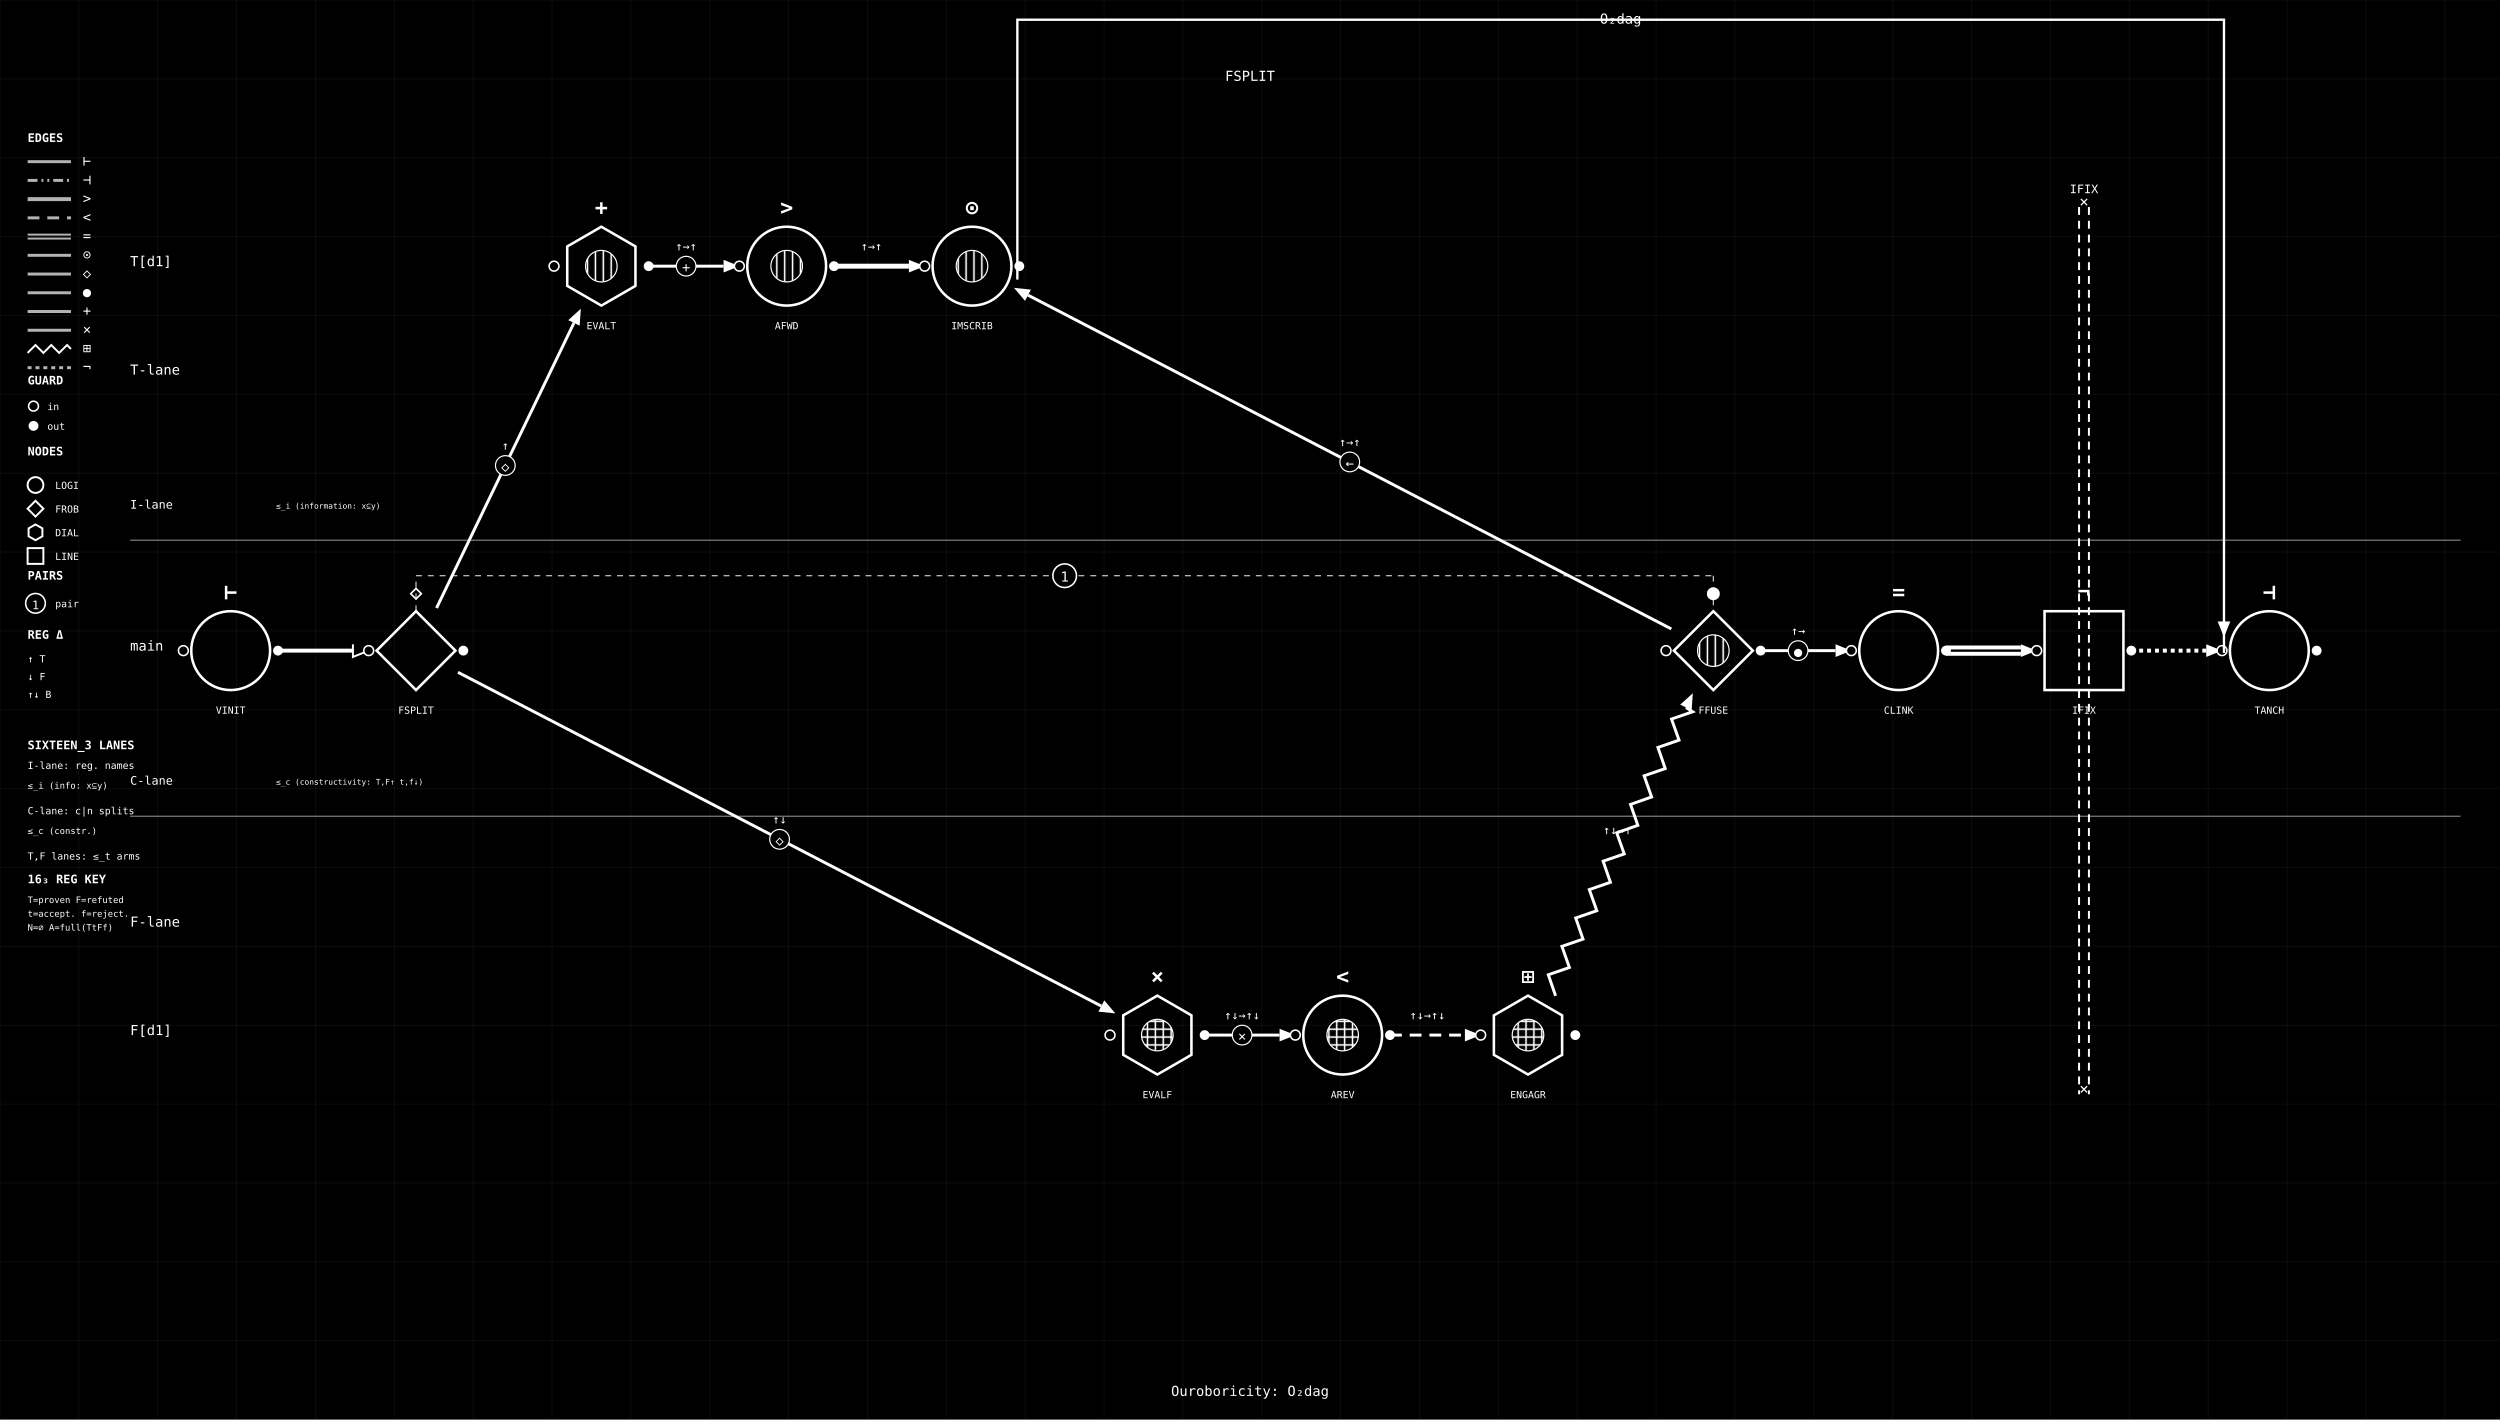
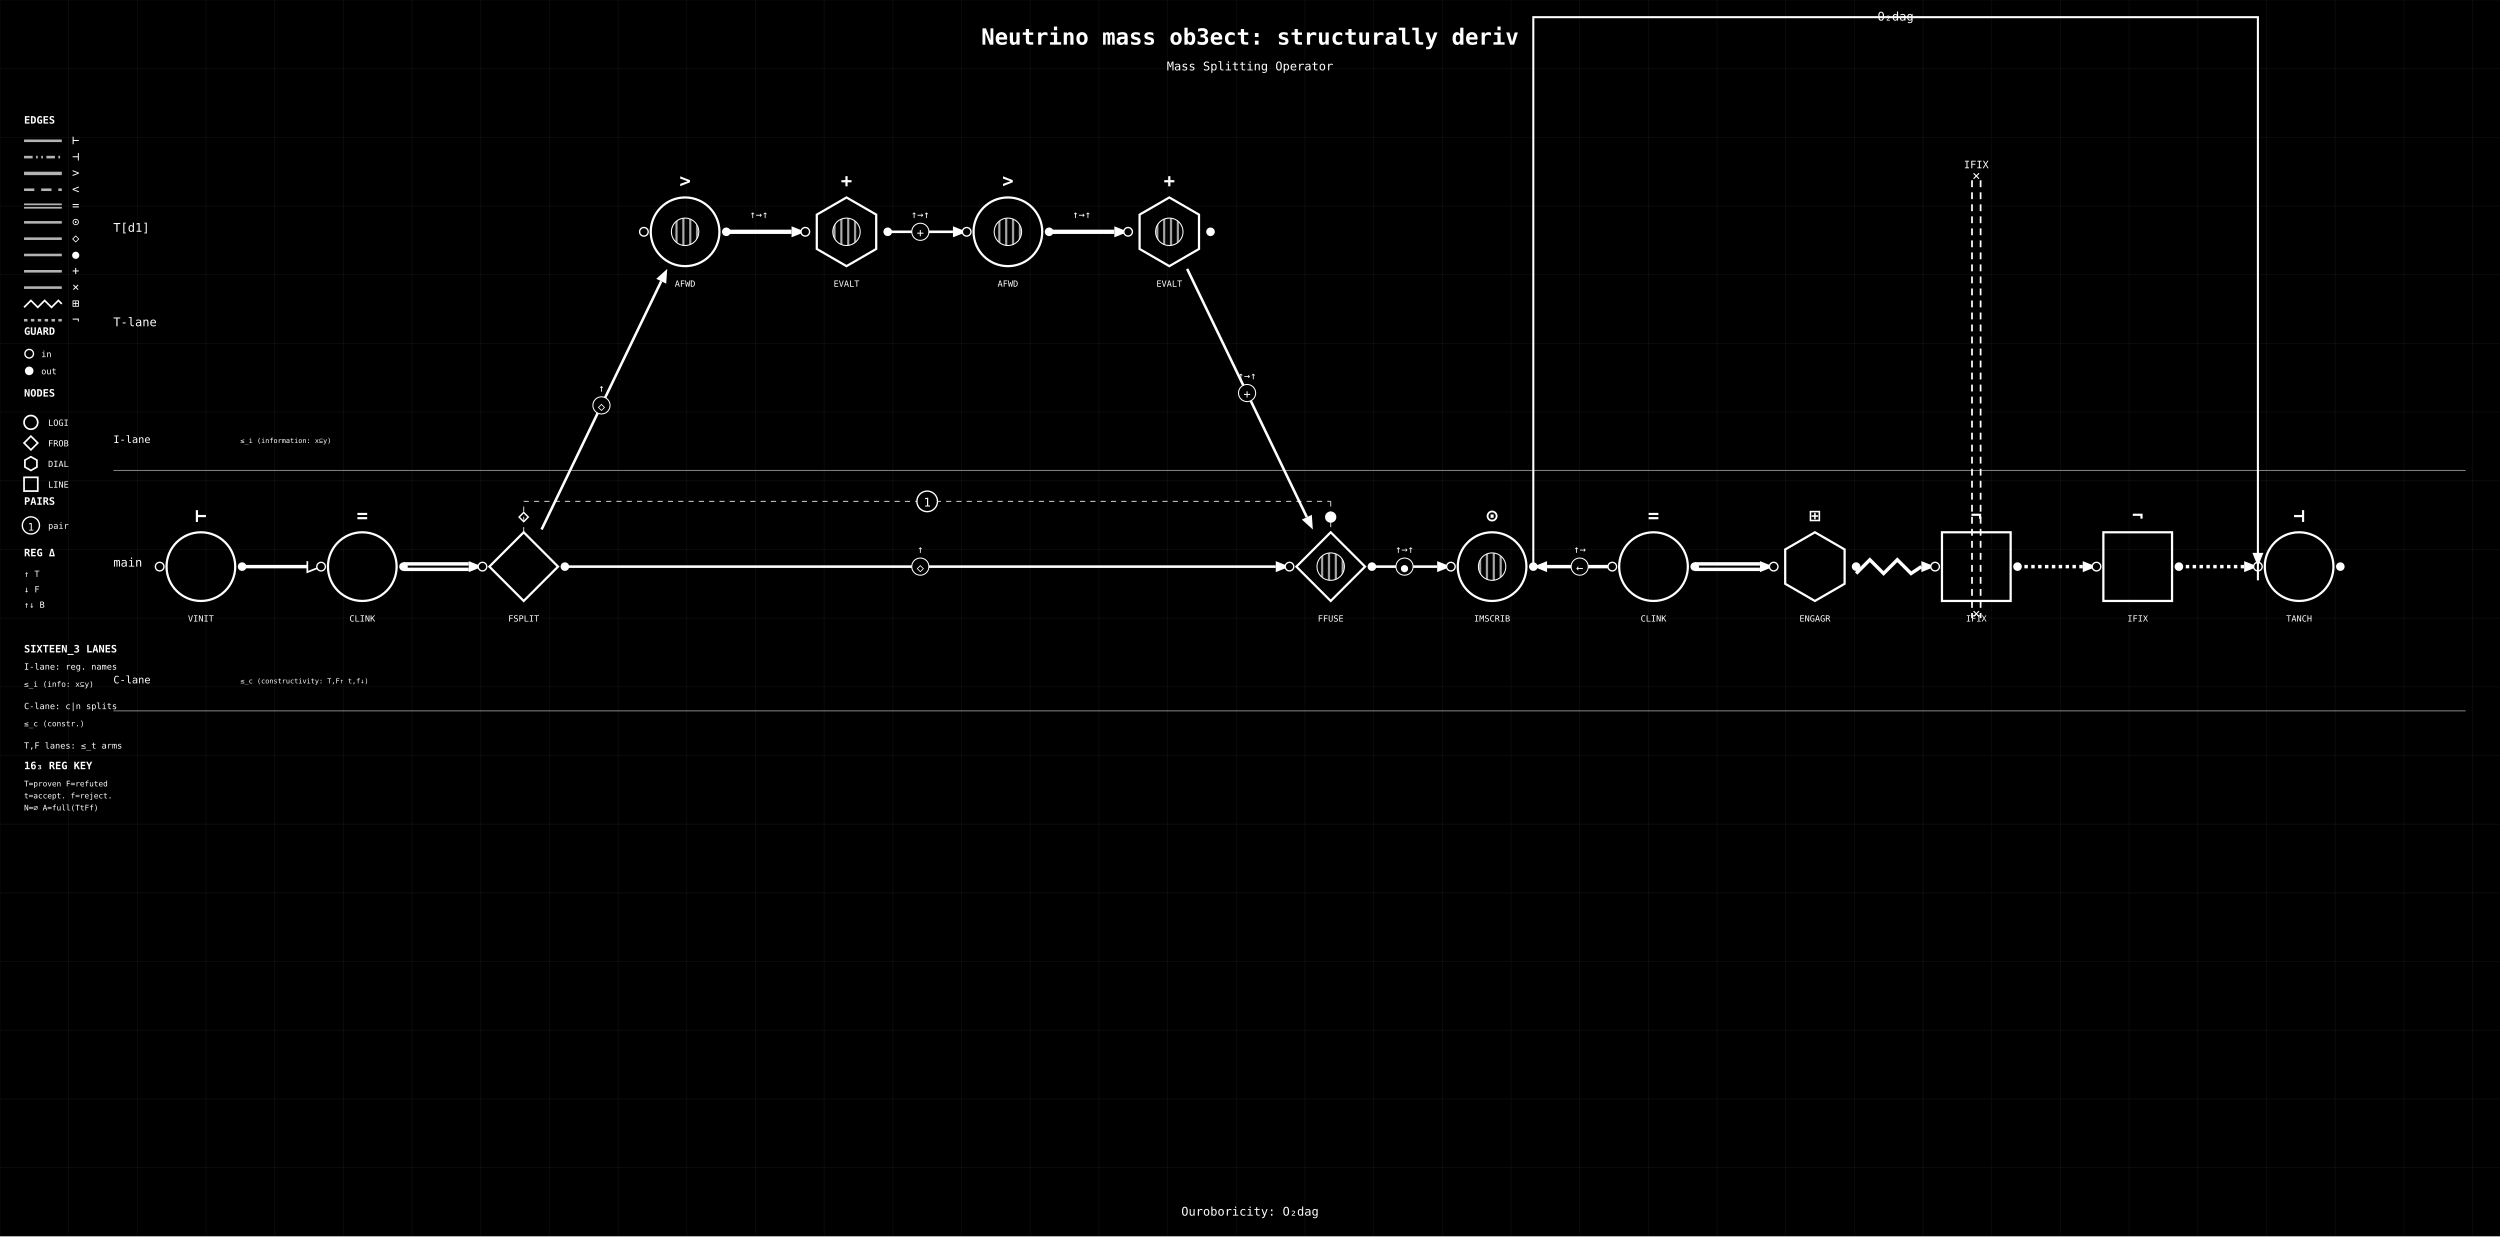
- <svg xmlns="http://www.w3.org/2000/svg" viewBox="0 0 1268 720">
-   <rect width="1268" height="720" fill="#000000" />
+ <svg xmlns="http://www.w3.org/2000/svg" viewBox="0 0 1456 720">
+   <rect width="1456" height="720" fill="#000000" />
  <defs>
    <pattern id="hatch-T" width="4" height="4" patternUnits="userSpaceOnUse">
      <path d="M2,0 L2,4" stroke="#ffffff" stroke-width="0.8" />
    </pattern>
    <pattern id="hatch-F" width="4" height="4" patternUnits="userSpaceOnUse">
      <path d="M0,2 L4,2" stroke="#ffffff" stroke-width="0.8" />
    </pattern>
    <pattern id="hatch-B" width="4" height="4" patternUnits="userSpaceOnUse">
      <path d="M2,0 L2,4 M0,2 L4,2" stroke="#ffffff" stroke-width="0.8" />
    </pattern>
  </defs>
  <line x1="0.0" y1="0.0" x2="0.0" y2="720.0" stroke="#333333" stroke-width="0.4" opacity="0.3" />
  <line x1="40.0" y1="0.0" x2="40.0" y2="720.0" stroke="#333333" stroke-width="0.4" opacity="0.3" />
  <line x1="80.0" y1="0.0" x2="80.0" y2="720.0" stroke="#333333" stroke-width="0.4" opacity="0.3" />
  <line x1="120.0" y1="0.0" x2="120.0" y2="720.0" stroke="#333333" stroke-width="0.4" opacity="0.3" />
  <line x1="160.0" y1="0.0" x2="160.0" y2="720.0" stroke="#333333" stroke-width="0.4" opacity="0.3" />
  <line x1="200.0" y1="0.0" x2="200.0" y2="720.0" stroke="#333333" stroke-width="0.4" opacity="0.3" />
  <line x1="240.0" y1="0.0" x2="240.0" y2="720.0" stroke="#333333" stroke-width="0.4" opacity="0.3" />
  <line x1="280.0" y1="0.0" x2="280.0" y2="720.0" stroke="#333333" stroke-width="0.4" opacity="0.3" />
  <line x1="320.0" y1="0.0" x2="320.0" y2="720.0" stroke="#333333" stroke-width="0.4" opacity="0.3" />
  <line x1="360.0" y1="0.0" x2="360.0" y2="720.0" stroke="#333333" stroke-width="0.4" opacity="0.3" />
  <line x1="400.0" y1="0.0" x2="400.0" y2="720.0" stroke="#333333" stroke-width="0.4" opacity="0.3" />
  <line x1="440.0" y1="0.0" x2="440.0" y2="720.0" stroke="#333333" stroke-width="0.4" opacity="0.3" />
  <line x1="480.0" y1="0.0" x2="480.0" y2="720.0" stroke="#333333" stroke-width="0.4" opacity="0.3" />
  <line x1="520.0" y1="0.0" x2="520.0" y2="720.0" stroke="#333333" stroke-width="0.4" opacity="0.3" />
  <line x1="560.0" y1="0.0" x2="560.0" y2="720.0" stroke="#333333" stroke-width="0.4" opacity="0.3" />
  <line x1="600.0" y1="0.0" x2="600.0" y2="720.0" stroke="#333333" stroke-width="0.4" opacity="0.3" />
  <line x1="640.0" y1="0.0" x2="640.0" y2="720.0" stroke="#333333" stroke-width="0.4" opacity="0.3" />
  <line x1="680.0" y1="0.0" x2="680.0" y2="720.0" stroke="#333333" stroke-width="0.4" opacity="0.3" />
  <line x1="720.0" y1="0.0" x2="720.0" y2="720.0" stroke="#333333" stroke-width="0.4" opacity="0.3" />
  <line x1="760.0" y1="0.0" x2="760.0" y2="720.0" stroke="#333333" stroke-width="0.4" opacity="0.3" />
  <line x1="800.0" y1="0.0" x2="800.0" y2="720.0" stroke="#333333" stroke-width="0.4" opacity="0.3" />
  <line x1="840.0" y1="0.0" x2="840.0" y2="720.0" stroke="#333333" stroke-width="0.4" opacity="0.3" />
  <line x1="880.0" y1="0.0" x2="880.0" y2="720.0" stroke="#333333" stroke-width="0.4" opacity="0.3" />
  <line x1="920.0" y1="0.0" x2="920.0" y2="720.0" stroke="#333333" stroke-width="0.4" opacity="0.3" />
  <line x1="960.0" y1="0.0" x2="960.0" y2="720.0" stroke="#333333" stroke-width="0.4" opacity="0.3" />
  <line x1="1000.0" y1="0.0" x2="1000.0" y2="720.0" stroke="#333333" stroke-width="0.4" opacity="0.3" />
  <line x1="1040.0" y1="0.0" x2="1040.0" y2="720.0" stroke="#333333" stroke-width="0.4" opacity="0.3" />
  <line x1="1080.0" y1="0.0" x2="1080.0" y2="720.0" stroke="#333333" stroke-width="0.4" opacity="0.3" />
  <line x1="1120.0" y1="0.0" x2="1120.0" y2="720.0" stroke="#333333" stroke-width="0.4" opacity="0.3" />
  <line x1="1160.0" y1="0.0" x2="1160.0" y2="720.0" stroke="#333333" stroke-width="0.4" opacity="0.3" />
  <line x1="1200.0" y1="0.0" x2="1200.0" y2="720.0" stroke="#333333" stroke-width="0.4" opacity="0.3" />
  <line x1="1240.0" y1="0.0" x2="1240.0" y2="720.0" stroke="#333333" stroke-width="0.4" opacity="0.3" />
-   <line x1="0.0" y1="0.0" x2="1268.0" y2="0.0" stroke="#333333" stroke-width="0.4" opacity="0.3" />
-   <line x1="0.0" y1="40.0" x2="1268.0" y2="40.0" stroke="#333333" stroke-width="0.4" opacity="0.3" />
-   <line x1="0.0" y1="80.0" x2="1268.0" y2="80.0" stroke="#333333" stroke-width="0.4" opacity="0.3" />
-   <line x1="0.0" y1="120.0" x2="1268.0" y2="120.0" stroke="#333333" stroke-width="0.4" opacity="0.3" />
-   <line x1="0.0" y1="160.0" x2="1268.0" y2="160.0" stroke="#333333" stroke-width="0.4" opacity="0.3" />
-   <line x1="0.0" y1="200.0" x2="1268.0" y2="200.0" stroke="#333333" stroke-width="0.4" opacity="0.3" />
-   <line x1="0.0" y1="240.0" x2="1268.0" y2="240.0" stroke="#333333" stroke-width="0.4" opacity="0.3" />
-   <line x1="0.0" y1="280.0" x2="1268.0" y2="280.0" stroke="#333333" stroke-width="0.4" opacity="0.3" />
-   <line x1="0.0" y1="320.0" x2="1268.0" y2="320.0" stroke="#333333" stroke-width="0.4" opacity="0.3" />
-   <line x1="0.0" y1="360.0" x2="1268.0" y2="360.0" stroke="#333333" stroke-width="0.4" opacity="0.3" />
-   <line x1="0.0" y1="400.0" x2="1268.0" y2="400.0" stroke="#333333" stroke-width="0.4" opacity="0.3" />
-   <line x1="0.0" y1="440.0" x2="1268.0" y2="440.0" stroke="#333333" stroke-width="0.4" opacity="0.3" />
-   <line x1="0.0" y1="480.0" x2="1268.0" y2="480.0" stroke="#333333" stroke-width="0.4" opacity="0.3" />
-   <line x1="0.0" y1="520.0" x2="1268.0" y2="520.0" stroke="#333333" stroke-width="0.4" opacity="0.3" />
-   <line x1="0.0" y1="560.0" x2="1268.0" y2="560.0" stroke="#333333" stroke-width="0.4" opacity="0.3" />
-   <line x1="0.0" y1="600.0" x2="1268.0" y2="600.0" stroke="#333333" stroke-width="0.4" opacity="0.3" />
-   <line x1="0.0" y1="640.0" x2="1268.0" y2="640.0" stroke="#333333" stroke-width="0.4" opacity="0.3" />
-   <line x1="0.0" y1="680.0" x2="1268.0" y2="680.0" stroke="#333333" stroke-width="0.4" opacity="0.3" />
-   <text x="634.0" y="26.0" fill="#ffffff" font-size="13" text-anchor="middle" font-family="monospace" font-weight="bold" />
-   <text x="634.0" y="41.0" fill="#ffffff" font-size="7" text-anchor="middle" font-family="monospace">FSPLIT</text>
+   <line x1="1280.0" y1="0.0" x2="1280.0" y2="720.0" stroke="#333333" stroke-width="0.4" opacity="0.3" />
+   <line x1="1320.0" y1="0.0" x2="1320.0" y2="720.0" stroke="#333333" stroke-width="0.4" opacity="0.3" />
+   <line x1="1360.0" y1="0.0" x2="1360.0" y2="720.0" stroke="#333333" stroke-width="0.4" opacity="0.3" />
+   <line x1="1400.0" y1="0.0" x2="1400.0" y2="720.0" stroke="#333333" stroke-width="0.4" opacity="0.3" />
+   <line x1="1440.0" y1="0.0" x2="1440.0" y2="720.0" stroke="#333333" stroke-width="0.4" opacity="0.3" />
+   <line x1="0.0" y1="0.0" x2="1456.0" y2="0.0" stroke="#333333" stroke-width="0.4" opacity="0.3" />
+   <line x1="0.0" y1="40.0" x2="1456.0" y2="40.0" stroke="#333333" stroke-width="0.4" opacity="0.3" />
+   <line x1="0.0" y1="80.0" x2="1456.0" y2="80.0" stroke="#333333" stroke-width="0.4" opacity="0.3" />
+   <line x1="0.0" y1="120.0" x2="1456.0" y2="120.0" stroke="#333333" stroke-width="0.4" opacity="0.3" />
+   <line x1="0.0" y1="160.0" x2="1456.0" y2="160.0" stroke="#333333" stroke-width="0.4" opacity="0.3" />
+   <line x1="0.0" y1="200.0" x2="1456.0" y2="200.0" stroke="#333333" stroke-width="0.4" opacity="0.3" />
+   <line x1="0.0" y1="240.0" x2="1456.0" y2="240.0" stroke="#333333" stroke-width="0.4" opacity="0.3" />
+   <line x1="0.0" y1="280.0" x2="1456.0" y2="280.0" stroke="#333333" stroke-width="0.4" opacity="0.3" />
+   <line x1="0.0" y1="320.0" x2="1456.0" y2="320.0" stroke="#333333" stroke-width="0.4" opacity="0.3" />
+   <line x1="0.0" y1="360.0" x2="1456.0" y2="360.0" stroke="#333333" stroke-width="0.4" opacity="0.3" />
+   <line x1="0.0" y1="400.0" x2="1456.0" y2="400.0" stroke="#333333" stroke-width="0.4" opacity="0.3" />
+   <line x1="0.0" y1="440.0" x2="1456.0" y2="440.0" stroke="#333333" stroke-width="0.4" opacity="0.3" />
+   <line x1="0.0" y1="480.0" x2="1456.0" y2="480.0" stroke="#333333" stroke-width="0.4" opacity="0.3" />
+   <line x1="0.0" y1="520.0" x2="1456.0" y2="520.0" stroke="#333333" stroke-width="0.4" opacity="0.3" />
+   <line x1="0.0" y1="560.0" x2="1456.0" y2="560.0" stroke="#333333" stroke-width="0.4" opacity="0.3" />
+   <line x1="0.0" y1="600.0" x2="1456.0" y2="600.0" stroke="#333333" stroke-width="0.4" opacity="0.3" />
+   <line x1="0.0" y1="640.0" x2="1456.0" y2="640.0" stroke="#333333" stroke-width="0.4" opacity="0.3" />
+   <line x1="0.0" y1="680.0" x2="1456.0" y2="680.0" stroke="#333333" stroke-width="0.4" opacity="0.3" />
+   <text x="728.0" y="26.0" fill="#ffffff" font-size="13" text-anchor="middle" font-family="monospace" font-weight="bold">Neutrino mass ob3ect: structurally deriv</text>
+   <text x="728.0" y="41.0" fill="#ffffff" font-size="7" text-anchor="middle" font-family="monospace">Mass Splitting Operator</text>
  <text x="66.0" y="190.0" fill="#ffffff" font-size="7" text-anchor="start" font-family="monospace">T-lane</text>
  <text x="66.0" y="135.0" fill="#ffffff" font-size="7" text-anchor="start" font-family="monospace">T[d1]</text>
-   <text x="66.0" y="470.0" fill="#ffffff" font-size="7" text-anchor="start" font-family="monospace">F-lane</text>
-   <text x="66.0" y="525.0" fill="#ffffff" font-size="7" text-anchor="start" font-family="monospace">F[d1]</text>
  <text x="66.0" y="330.0" fill="#ffffff" font-size="7" text-anchor="start" font-family="monospace">main</text>
  <text x="66.0" y="258.0" fill="#ffffff" font-size="6" text-anchor="start" font-family="monospace">I-lane</text>
  <text x="140.0" y="258.0" fill="#ffffff" font-size="4" text-anchor="start" font-family="monospace">≤_i (information: x⊆y)</text>
-   <line x1="66.0" y1="274.0" x2="1248.0" y2="274.0" stroke="#ffffff" stroke-width="0.6" opacity="0.5" />
+   <line x1="66.0" y1="274.0" x2="1436.0" y2="274.0" stroke="#ffffff" stroke-width="0.6" opacity="0.5" />
  <text x="66.0" y="398.0" fill="#ffffff" font-size="6" text-anchor="start" font-family="monospace">C-lane</text>
  <text x="140.0" y="398.0" fill="#ffffff" font-size="4" text-anchor="start" font-family="monospace">≤_c (constructivity: T,F↑ t,f↓)</text>
-   <line x1="66.0" y1="414.0" x2="1248.0" y2="414.0" stroke="#ffffff" stroke-width="0.6" opacity="0.5" />
-   <line x1="1054.5" y1="105.0" x2="1054.5" y2="555.0" stroke="#ffffff" stroke-width="1.0" opacity="1.0" stroke-dasharray="4,3" />
-   <line x1="1059.5" y1="105.0" x2="1059.5" y2="555.0" stroke="#ffffff" stroke-width="1.0" opacity="1.0" stroke-dasharray="4,3" />
-   <text x="1057.0" y="105.0" fill="#ffffff" font-size="8" text-anchor="middle" font-family="monospace">×</text>
-   <text x="1057.0" y="555.0" fill="#ffffff" font-size="8" text-anchor="middle" font-family="monospace">×</text>
-   <text x="1057.0" y="98.0" fill="#ffffff" font-size="6" text-anchor="middle" font-family="monospace">IFIX</text>
-   <line x1="211.0" y1="310.0" x2="211.0" y2="292.0" stroke="#ffffff" stroke-width="0.6" opacity="0.8" stroke-dasharray="3,3" />
-   <line x1="211.0" y1="292.0" x2="869.0" y2="292.0" stroke="#ffffff" stroke-width="0.6" opacity="0.8" stroke-dasharray="3,3" />
-   <line x1="869.0" y1="292.0" x2="869.0" y2="310.0" stroke="#ffffff" stroke-width="0.6" opacity="0.8" stroke-dasharray="3,3" />
+   <line x1="66.0" y1="414.0" x2="1436.0" y2="414.0" stroke="#ffffff" stroke-width="0.6" opacity="0.5" />
+   <line x1="1148.5" y1="105.0" x2="1148.5" y2="360.0" stroke="#ffffff" stroke-width="1.0" opacity="1.0" stroke-dasharray="4,3" />
+   <line x1="1153.5" y1="105.0" x2="1153.5" y2="360.0" stroke="#ffffff" stroke-width="1.0" opacity="1.0" stroke-dasharray="4,3" />
+   <text x="1151.0" y="105.0" fill="#ffffff" font-size="8" text-anchor="middle" font-family="monospace">×</text>
+   <text x="1151.0" y="360.0" fill="#ffffff" font-size="8" text-anchor="middle" font-family="monospace">×</text>
+   <text x="1151.0" y="98.0" fill="#ffffff" font-size="6" text-anchor="middle" font-family="monospace">IFIX</text>
+   <line x1="305.0" y1="310.0" x2="305.0" y2="292.0" stroke="#ffffff" stroke-width="0.6" opacity="0.8" stroke-dasharray="3,3" />
+   <line x1="305.0" y1="292.0" x2="775.0" y2="292.0" stroke="#ffffff" stroke-width="0.6" opacity="0.8" stroke-dasharray="3,3" />
+   <line x1="775.0" y1="292.0" x2="775.0" y2="310.0" stroke="#ffffff" stroke-width="0.6" opacity="0.8" stroke-dasharray="3,3" />
  <circle cx="540.0" cy="292.0" r="6" fill="#000000" stroke="#ffffff" stroke-width="0.8" />
  <text x="540.0" y="295.0" fill="#ffffff" font-size="7" text-anchor="middle" font-family="monospace">1</text>
-   <line x1="221.4" y1="308.4" x2="291.1" y2="163.8" stroke="#ffffff" stroke-width="1.5" opacity="1.0" />
-   <polygon points="294.6,156.6 294.0,165.2 288.2,162.4" fill="#ffffff" />
-   <circle cx="256.3" cy="236.1" r="5" fill="#000000" stroke="#ffffff" stroke-width="0.6" />
-   <text x="256.3" y="239.1" fill="#ffffff" font-size="7" text-anchor="middle" font-family="monospace">◇</text>
-   <text x="256.3" y="228.1" fill="#ffffff" font-size="6" text-anchor="middle" font-family="monospace">↑</text>
-   <line x1="329.0" y1="135.0" x2="367.0" y2="135.0" stroke="#ffffff" stroke-width="1.5" opacity="1.0" />
-   <polygon points="375.0,135.0 367.0,138.2 367.0,131.8" fill="#ffffff" />
-   <circle cx="348.0" cy="135.0" r="5" fill="#000000" stroke="#ffffff" stroke-width="0.6" />
-   <text x="348.0" y="138.0" fill="#ffffff" font-size="7" text-anchor="middle" font-family="monospace">+</text>
-   <text x="348.0" y="127.0" fill="#ffffff" font-size="6" text-anchor="middle" font-family="monospace">↑→↑</text>
+   <line x1="315.4" y1="308.4" x2="385.1" y2="163.8" stroke="#ffffff" stroke-width="1.5" opacity="1.0" />
+   <polygon points="388.6,156.6 388.0,165.2 382.2,162.4" fill="#ffffff" />
+   <circle cx="350.3" cy="236.1" r="5" fill="#000000" stroke="#ffffff" stroke-width="0.6" />
+   <text x="350.3" y="239.1" fill="#ffffff" font-size="7" text-anchor="middle" font-family="monospace">◇</text>
+   <text x="350.3" y="228.1" fill="#ffffff" font-size="6" text-anchor="middle" font-family="monospace">↑</text>
  <line x1="423.0" y1="135.0" x2="461.0" y2="135.0" stroke="#ffffff" stroke-width="2.5" opacity="1.0" />
  <polygon points="469.0,135.0 461.0,138.2 461.0,131.8" fill="#ffffff" />
  <text x="442.0" y="127.0" fill="#ffffff" font-size="6" text-anchor="middle" font-family="monospace">↑→↑</text>
-   <line x1="521.4" y1="149.7" x2="847.7" y2="319.0" stroke="#ffffff" stroke-width="1.5" opacity="1.0" />
-   <polygon points="514.3,146.0 522.9,146.9 519.9,152.6" fill="#ffffff" />
-   <circle cx="684.6" cy="234.3" r="5" fill="#000000" stroke="#ffffff" stroke-width="0.6" />
-   <text x="684.6" y="237.3" fill="#ffffff" font-size="7" text-anchor="middle" font-family="monospace">←</text>
-   <text x="684.6" y="226.3" fill="#ffffff" font-size="6" text-anchor="middle" font-family="monospace">↑→↑</text>
-   <line x1="232.3" y1="341.0" x2="558.6" y2="510.3" stroke="#ffffff" stroke-width="1.5" opacity="1.0" />
-   <polygon points="565.7,514.0 557.1,513.1 560.1,507.4" fill="#ffffff" />
-   <circle cx="395.4" cy="425.7" r="5" fill="#000000" stroke="#ffffff" stroke-width="0.6" />
-   <text x="395.4" y="428.7" fill="#ffffff" font-size="7" text-anchor="middle" font-family="monospace">◇</text>
-   <text x="395.4" y="417.7" fill="#ffffff" font-size="6" text-anchor="middle" font-family="monospace">↑↓</text>
-   <line x1="611.0" y1="525.0" x2="649.0" y2="525.0" stroke="#ffffff" stroke-width="1.5" opacity="1.0" />
-   <polygon points="657.0,525.0 649.0,528.2 649.0,521.8" fill="#ffffff" />
-   <circle cx="630.0" cy="525.0" r="5" fill="#000000" stroke="#ffffff" stroke-width="0.6" />
-   <text x="630.0" y="528.0" fill="#ffffff" font-size="7" text-anchor="middle" font-family="monospace">×</text>
-   <text x="630.0" y="517.0" fill="#ffffff" font-size="6" text-anchor="middle" font-family="monospace">↑↓→↑↓</text>
-   <line x1="705.0" y1="525.0" x2="743.0" y2="525.0" stroke="#ffffff" stroke-width="1.5" opacity="1.0" stroke-dasharray="6,4" />
-   <polygon points="751.0,525.0 743.0,528.2 743.0,521.8" fill="#ffffff" />
-   <text x="724.0" y="517.0" fill="#ffffff" font-size="6" text-anchor="middle" font-family="monospace">↑↓→↑↓</text>
-   <polyline points="789.0,505.1 785.3,494.4 796.0,490.7 792.2,480.0 802.9,476.3 799.2,465.6 809.9,461.9 806.1,451.2 816.8,447.5 813.1,436.8 823.8,433.1 820.0,422.4 830.7,418.6 827.0,408.0 837.7,404.2 833.9,393.5 844.6,389.8 840.9,379.1 851.6,375.4 847.8,364.7 858.5,361.0 855.1,358.8" fill="none" stroke="#ffffff" stroke-width="1.5" />
-   <polygon points="858.6,351.6 858.0,360.2 852.2,357.4" fill="#ffffff" />
-   <text x="820.3" y="423.1" fill="#ffffff" font-size="6" text-anchor="middle" font-family="monospace">↑↓→↑</text>
+   <line x1="517.0" y1="135.0" x2="555.0" y2="135.0" stroke="#ffffff" stroke-width="1.5" opacity="1.0" />
+   <polygon points="563.0,135.0 555.0,138.2 555.0,131.8" fill="#ffffff" />
+   <circle cx="536.0" cy="135.0" r="5" fill="#000000" stroke="#ffffff" stroke-width="0.6" />
+   <text x="536.0" y="138.0" fill="#ffffff" font-size="7" text-anchor="middle" font-family="monospace">+</text>
+   <text x="536.0" y="127.0" fill="#ffffff" font-size="6" text-anchor="middle" font-family="monospace">↑→↑</text>
+   <line x1="611.0" y1="135.0" x2="649.0" y2="135.0" stroke="#ffffff" stroke-width="2.5" opacity="1.0" />
+   <polygon points="657.0,135.0 649.0,138.2 649.0,131.8" fill="#ffffff" />
+   <text x="630.0" y="127.0" fill="#ffffff" font-size="6" text-anchor="middle" font-family="monospace">↑→↑</text>
+   <line x1="691.4" y1="156.6" x2="761.1" y2="301.2" stroke="#ffffff" stroke-width="1.5" opacity="1.0" />
+   <polygon points="764.6,308.4 758.2,302.6 764.0,299.8" fill="#ffffff" />
+   <circle cx="726.3" cy="228.9" r="5" fill="#000000" stroke="#ffffff" stroke-width="0.6" />
+   <text x="726.3" y="231.9" fill="#ffffff" font-size="7" text-anchor="middle" font-family="monospace">+</text>
+   <text x="726.3" y="220.9" fill="#ffffff" font-size="6" text-anchor="middle" font-family="monospace">↑→↑</text>
+   <line x1="329.0" y1="330.0" x2="743.0" y2="330.0" stroke="#ffffff" stroke-width="1.5" opacity="1.0" />
+   <polygon points="751.0,330.0 743.0,333.2 743.0,326.8" fill="#ffffff" />
+   <circle cx="536.0" cy="330.0" r="5" fill="#000000" stroke="#ffffff" stroke-width="0.6" />
+   <text x="536.0" y="333.0" fill="#ffffff" font-size="7" text-anchor="middle" font-family="monospace">◇</text>
+   <text x="536.0" y="322.0" fill="#ffffff" font-size="6" text-anchor="middle" font-family="monospace">↑</text>
  <line x1="141.0" y1="330.0" x2="179.0" y2="330.0" stroke="#ffffff" stroke-width="2.0" opacity="1.0" />
  <polyline points="187.0,330.0 179.0,333.2 179.0,326.8" fill="none" stroke="#ffffff" stroke-width="1.0" />
+   <line x1="235.0" y1="328.4" x2="273.0" y2="328.4" stroke="#ffffff" stroke-width="2.0" opacity="1.0" />
+   <line x1="235.0" y1="331.6" x2="273.0" y2="331.6" stroke="#ffffff" stroke-width="2.0" opacity="1.0" />
+   <polygon points="281.0,330.0 273.0,333.2 273.0,326.8" fill="#ffffff" />
+   <line x1="901.0" y1="330.0" x2="939.0" y2="330.0" stroke="#ffffff" stroke-width="2.0" opacity="1.0" />
+   <polygon points="893.0,330.0 901.0,326.8 901.0,333.2" fill="#ffffff" />
+   <circle cx="920.0" cy="330.0" r="5" fill="#000000" stroke="#ffffff" stroke-width="0.6" />
+   <text x="920.0" y="333.0" fill="#ffffff" font-size="7" text-anchor="middle" font-family="monospace">←</text>
+   <text x="920.0" y="322.0" fill="#ffffff" font-size="6" text-anchor="middle" font-family="monospace">↑→</text>
  <line x1="987.0" y1="328.4" x2="1025.0" y2="328.4" stroke="#ffffff" stroke-width="2.0" opacity="1.0" />
  <line x1="987.0" y1="331.6" x2="1025.0" y2="331.6" stroke="#ffffff" stroke-width="2.0" opacity="1.0" />
  <polygon points="1033.0,330.0 1025.0,333.2 1025.0,326.8" fill="#ffffff" />
-   <line x1="1081.0" y1="330.0" x2="1119.0" y2="330.0" stroke="#ffffff" stroke-width="2.0" opacity="1.0" stroke-dasharray="2,2" />
+   <polyline points="1081.0,334.0 1089.0,326.0 1097.0,334.0 1105.0,326.0 1113.0,334.0 1119.0,330.0" fill="none" stroke="#ffffff" stroke-width="2.0" />
  <polygon points="1127.0,330.0 1119.0,333.2 1119.0,326.8" fill="#ffffff" />
-   <line x1="893.0" y1="330.0" x2="931.0" y2="330.0" stroke="#ffffff" stroke-width="1.5" opacity="1.0" />
-   <polygon points="939.0,330.0 931.0,333.2 931.0,326.8" fill="#ffffff" />
-   <circle cx="912.0" cy="330.0" r="5" fill="#000000" stroke="#ffffff" stroke-width="0.6" />
-   <text x="912.0" y="333.0" fill="#ffffff" font-size="7" text-anchor="middle" font-family="monospace">●</text>
-   <text x="912.0" y="322.0" fill="#ffffff" font-size="6" text-anchor="middle" font-family="monospace">↑→</text>
+   <line x1="1175.0" y1="330.0" x2="1213.0" y2="330.0" stroke="#ffffff" stroke-width="2.0" opacity="1.0" stroke-dasharray="2,2" />
+   <polygon points="1221.0,330.0 1213.0,333.2 1213.0,326.8" fill="#ffffff" />
+   <line x1="1269.0" y1="330.0" x2="1307.0" y2="330.0" stroke="#ffffff" stroke-width="2.0" opacity="1.0" stroke-dasharray="2,2" />
+   <polygon points="1315.0,330.0 1307.0,333.2 1307.0,326.8" fill="#ffffff" />
+   <line x1="799.0" y1="330.0" x2="837.0" y2="330.0" stroke="#ffffff" stroke-width="1.5" opacity="1.0" />
+   <polygon points="845.0,330.0 837.0,333.2 837.0,326.8" fill="#ffffff" />
+   <circle cx="818.0" cy="330.0" r="5" fill="#000000" stroke="#ffffff" stroke-width="0.6" />
+   <text x="818.0" y="333.0" fill="#ffffff" font-size="7" text-anchor="middle" font-family="monospace">●</text>
+   <text x="818.0" y="322.0" fill="#ffffff" font-size="6" text-anchor="middle" font-family="monospace">↑→↑</text>
  <circle fill="none" stroke="#ffffff" stroke-width="1.3" cx="117.0" cy="330.0" r="20.0" />
  <circle cx="93.0" cy="330.0" r="2.5" fill="#000000" stroke="#ffffff" stroke-width="0.8" />
  <circle cx="141.0" cy="330.0" r="2.5" fill="#ffffff" />
  <text x="117.0" y="304.0" fill="#ffffff" font-size="11" text-anchor="middle" font-family="monospace" font-weight="bold">⊢</text>
  <text x="117.0" y="362.0" fill="#ffffff" font-size="5" text-anchor="middle" font-family="monospace">VINIT</text>
-   <polygon fill="none" stroke="#ffffff" stroke-width="1.3" points="211.0,310.0 231.0,330 211.0,350.0 191.0,330" />
+   <circle fill="none" stroke="#ffffff" stroke-width="1.3" cx="211.0" cy="330.0" r="20.0" />
  <circle cx="187.0" cy="330.0" r="2.5" fill="#000000" stroke="#ffffff" stroke-width="0.8" />
  <circle cx="235.0" cy="330.0" r="2.5" fill="#ffffff" />
-   <text x="211.0" y="304.0" fill="#ffffff" font-size="11" text-anchor="middle" font-family="monospace" font-weight="bold">◇</text>
-   <text x="211.0" y="362.0" fill="#ffffff" font-size="5" text-anchor="middle" font-family="monospace">FSPLIT</text>
-   <polygon fill="none" stroke="#ffffff" stroke-width="1.3" points="322.3,145.0 305.0,155.0 287.7,145.0 287.7,125.0 305.0,115.0 322.3,125.0" />
-   <circle cx="305.0" cy="135.0" r="8" fill="url(#hatch-T)" stroke="#ffffff" stroke-width="0.6" />
-   <circle cx="281.0" cy="135.0" r="2.5" fill="#000000" stroke="#ffffff" stroke-width="0.8" />
-   <circle cx="329.0" cy="135.0" r="2.5" fill="#ffffff" />
-   <text x="305.0" y="109.0" fill="#ffffff" font-size="11" text-anchor="middle" font-family="monospace" font-weight="bold">+</text>
-   <text x="305.0" y="167.0" fill="#ffffff" font-size="5" text-anchor="middle" font-family="monospace">EVALT</text>
+   <text x="211.0" y="304.0" fill="#ffffff" font-size="11" text-anchor="middle" font-family="monospace" font-weight="bold">=</text>
+   <text x="211.0" y="362.0" fill="#ffffff" font-size="5" text-anchor="middle" font-family="monospace">CLINK</text>
+   <polygon fill="none" stroke="#ffffff" stroke-width="1.3" points="305.0,310.0 325.0,330 305.0,350.0 285.0,330" />
+   <circle cx="281.0" cy="330.0" r="2.5" fill="#000000" stroke="#ffffff" stroke-width="0.8" />
+   <circle cx="329.0" cy="330.0" r="2.5" fill="#ffffff" />
+   <text x="305.0" y="304.0" fill="#ffffff" font-size="11" text-anchor="middle" font-family="monospace" font-weight="bold">◇</text>
+   <text x="305.0" y="362.0" fill="#ffffff" font-size="5" text-anchor="middle" font-family="monospace">FSPLIT</text>
  <circle fill="none" stroke="#ffffff" stroke-width="1.3" cx="399.0" cy="135.0" r="20.0" />
  <circle cx="399.0" cy="135.0" r="8" fill="url(#hatch-T)" stroke="#ffffff" stroke-width="0.6" />
  <circle cx="375.0" cy="135.0" r="2.5" fill="#000000" stroke="#ffffff" stroke-width="0.8" />
  <circle cx="423.0" cy="135.0" r="2.5" fill="#ffffff" />
  <text x="399.0" y="109.0" fill="#ffffff" font-size="11" text-anchor="middle" font-family="monospace" font-weight="bold">&gt;</text>
  <text x="399.0" y="167.0" fill="#ffffff" font-size="5" text-anchor="middle" font-family="monospace">AFWD</text>
-   <circle fill="none" stroke="#ffffff" stroke-width="1.3" cx="493.0" cy="135.0" r="20.0" />
+   <polygon fill="none" stroke="#ffffff" stroke-width="1.3" points="510.3,145.0 493.0,155.0 475.7,145.0 475.7,125.0 493.0,115.0 510.3,125.0" />
  <circle cx="493.0" cy="135.0" r="8" fill="url(#hatch-T)" stroke="#ffffff" stroke-width="0.6" />
  <circle cx="469.0" cy="135.0" r="2.5" fill="#000000" stroke="#ffffff" stroke-width="0.8" />
  <circle cx="517.0" cy="135.0" r="2.5" fill="#ffffff" />
-   <text x="493.0" y="109.0" fill="#ffffff" font-size="11" text-anchor="middle" font-family="monospace" font-weight="bold">⊙</text>
-   <text x="493.0" y="167.0" fill="#ffffff" font-size="5" text-anchor="middle" font-family="monospace">IMSCRIB</text>
-   <polygon fill="none" stroke="#ffffff" stroke-width="1.3" points="604.3,535.0 587.0,545.0 569.7,535.0 569.7,515.0 587.0,505.0 604.3,515.0" />
-   <circle cx="587.0" cy="525.0" r="8" fill="url(#hatch-B)" stroke="#ffffff" stroke-width="0.6" />
-   <circle cx="563.0" cy="525.0" r="2.5" fill="#000000" stroke="#ffffff" stroke-width="0.8" />
-   <circle cx="611.0" cy="525.0" r="2.5" fill="#ffffff" />
-   <text x="587.0" y="499.0" fill="#ffffff" font-size="11" text-anchor="middle" font-family="monospace" font-weight="bold">×</text>
-   <text x="587.0" y="557.0" fill="#ffffff" font-size="5" text-anchor="middle" font-family="monospace">EVALF</text>
-   <circle fill="none" stroke="#ffffff" stroke-width="1.3" cx="681.0" cy="525.0" r="20.0" />
-   <circle cx="681.0" cy="525.0" r="8" fill="url(#hatch-B)" stroke="#ffffff" stroke-width="0.6" />
-   <circle cx="657.0" cy="525.0" r="2.5" fill="#000000" stroke="#ffffff" stroke-width="0.8" />
-   <circle cx="705.0" cy="525.0" r="2.5" fill="#ffffff" />
-   <text x="681.0" y="499.0" fill="#ffffff" font-size="11" text-anchor="middle" font-family="monospace" font-weight="bold">&lt;</text>
-   <text x="681.0" y="557.0" fill="#ffffff" font-size="5" text-anchor="middle" font-family="monospace">AREV</text>
-   <polygon fill="none" stroke="#ffffff" stroke-width="1.3" points="792.3,535.0 775.0,545.0 757.7,535.0 757.7,515.0 775.0,505.0 792.3,515.0" />
-   <circle cx="775.0" cy="525.0" r="8" fill="url(#hatch-B)" stroke="#ffffff" stroke-width="0.6" />
-   <circle cx="751.0" cy="525.0" r="2.5" fill="#000000" stroke="#ffffff" stroke-width="0.8" />
-   <circle cx="799.0" cy="525.0" r="2.5" fill="#ffffff" />
-   <text x="775.0" y="499.0" fill="#ffffff" font-size="11" text-anchor="middle" font-family="monospace" font-weight="bold">⊞</text>
-   <text x="775.0" y="557.0" fill="#ffffff" font-size="5" text-anchor="middle" font-family="monospace">ENGAGR</text>
-   <polygon fill="none" stroke="#ffffff" stroke-width="1.3" points="869.0,310.0 889.0,330 869.0,350.0 849.0,330" />
+   <text x="493.0" y="109.0" fill="#ffffff" font-size="11" text-anchor="middle" font-family="monospace" font-weight="bold">+</text>
+   <text x="493.0" y="167.0" fill="#ffffff" font-size="5" text-anchor="middle" font-family="monospace">EVALT</text>
+   <circle fill="none" stroke="#ffffff" stroke-width="1.3" cx="587.0" cy="135.0" r="20.0" />
+   <circle cx="587.0" cy="135.0" r="8" fill="url(#hatch-T)" stroke="#ffffff" stroke-width="0.6" />
+   <circle cx="563.0" cy="135.0" r="2.5" fill="#000000" stroke="#ffffff" stroke-width="0.8" />
+   <circle cx="611.0" cy="135.0" r="2.5" fill="#ffffff" />
+   <text x="587.0" y="109.0" fill="#ffffff" font-size="11" text-anchor="middle" font-family="monospace" font-weight="bold">&gt;</text>
+   <text x="587.0" y="167.0" fill="#ffffff" font-size="5" text-anchor="middle" font-family="monospace">AFWD</text>
+   <polygon fill="none" stroke="#ffffff" stroke-width="1.3" points="698.3,145.0 681.0,155.0 663.7,145.0 663.7,125.0 681.0,115.0 698.3,125.0" />
+   <circle cx="681.0" cy="135.0" r="8" fill="url(#hatch-T)" stroke="#ffffff" stroke-width="0.6" />
+   <circle cx="657.0" cy="135.0" r="2.5" fill="#000000" stroke="#ffffff" stroke-width="0.8" />
+   <circle cx="705.0" cy="135.0" r="2.5" fill="#ffffff" />
+   <text x="681.0" y="109.0" fill="#ffffff" font-size="11" text-anchor="middle" font-family="monospace" font-weight="bold">+</text>
+   <text x="681.0" y="167.0" fill="#ffffff" font-size="5" text-anchor="middle" font-family="monospace">EVALT</text>
+   <polygon fill="none" stroke="#ffffff" stroke-width="1.3" points="775.0,310.0 795.0,330 775.0,350.0 755.0,330" />
+   <circle cx="775.0" cy="330.0" r="8" fill="url(#hatch-T)" stroke="#ffffff" stroke-width="0.6" />
+   <circle cx="751.0" cy="330.0" r="2.5" fill="#000000" stroke="#ffffff" stroke-width="0.8" />
+   <circle cx="799.0" cy="330.0" r="2.5" fill="#ffffff" />
+   <text x="775.0" y="304.0" fill="#ffffff" font-size="11" text-anchor="middle" font-family="monospace" font-weight="bold">●</text>
+   <text x="775.0" y="362.0" fill="#ffffff" font-size="5" text-anchor="middle" font-family="monospace">FFUSE</text>
+   <circle fill="none" stroke="#ffffff" stroke-width="1.3" cx="869.0" cy="330.0" r="20.0" />
  <circle cx="869.0" cy="330.0" r="8" fill="url(#hatch-T)" stroke="#ffffff" stroke-width="0.6" />
  <circle cx="845.0" cy="330.0" r="2.5" fill="#000000" stroke="#ffffff" stroke-width="0.8" />
  <circle cx="893.0" cy="330.0" r="2.5" fill="#ffffff" />
-   <text x="869.0" y="304.0" fill="#ffffff" font-size="11" text-anchor="middle" font-family="monospace" font-weight="bold">●</text>
-   <text x="869.0" y="362.0" fill="#ffffff" font-size="5" text-anchor="middle" font-family="monospace">FFUSE</text>
+   <text x="869.0" y="304.0" fill="#ffffff" font-size="11" text-anchor="middle" font-family="monospace" font-weight="bold">⊙</text>
+   <text x="869.0" y="362.0" fill="#ffffff" font-size="5" text-anchor="middle" font-family="monospace">IMSCRIB</text>
  <circle fill="none" stroke="#ffffff" stroke-width="1.3" cx="963.0" cy="330.0" r="20.0" />
  <circle cx="939.0" cy="330.0" r="2.5" fill="#000000" stroke="#ffffff" stroke-width="0.8" />
  <circle cx="987.0" cy="330.0" r="2.5" fill="#ffffff" />
  <text x="963.0" y="304.0" fill="#ffffff" font-size="11" text-anchor="middle" font-family="monospace" font-weight="bold">=</text>
  <text x="963.0" y="362.0" fill="#ffffff" font-size="5" text-anchor="middle" font-family="monospace">CLINK</text>
-   <rect fill="none" stroke="#ffffff" stroke-width="1.3" x="1037.0" y="310.0" width="40.0" height="40.0" />
+   <polygon fill="none" stroke="#ffffff" stroke-width="1.3" points="1074.3,340.0 1057.0,350.0 1039.7,340.0 1039.7,320.0 1057.0,310.0 1074.3,320.0" />
  <circle cx="1033.0" cy="330.0" r="2.5" fill="#000000" stroke="#ffffff" stroke-width="0.8" />
  <circle cx="1081.0" cy="330.0" r="2.5" fill="#ffffff" />
-   <text x="1057.0" y="304.0" fill="#ffffff" font-size="11" text-anchor="middle" font-family="monospace" font-weight="bold">¬</text>
-   <text x="1057.0" y="362.0" fill="#ffffff" font-size="5" text-anchor="middle" font-family="monospace">IFIX</text>
-   <circle fill="none" stroke="#ffffff" stroke-width="1.3" cx="1151.0" cy="330.0" r="20.0" />
+   <text x="1057.0" y="304.0" fill="#ffffff" font-size="11" text-anchor="middle" font-family="monospace" font-weight="bold">⊞</text>
+   <text x="1057.0" y="362.0" fill="#ffffff" font-size="5" text-anchor="middle" font-family="monospace">ENGAGR</text>
+   <rect fill="none" stroke="#ffffff" stroke-width="1.3" x="1131.0" y="310.0" width="40.0" height="40.0" />
  <circle cx="1127.0" cy="330.0" r="2.5" fill="#000000" stroke="#ffffff" stroke-width="0.8" />
  <circle cx="1175.0" cy="330.0" r="2.5" fill="#ffffff" />
-   <text x="1151.0" y="304.0" fill="#ffffff" font-size="11" text-anchor="middle" font-family="monospace" font-weight="bold">⊣</text>
-   <text x="1151.0" y="362.0" fill="#ffffff" font-size="5" text-anchor="middle" font-family="monospace">TANCH</text>
+   <text x="1151.0" y="304.0" fill="#ffffff" font-size="11" text-anchor="middle" font-family="monospace" font-weight="bold">¬</text>
+   <text x="1151.0" y="362.0" fill="#ffffff" font-size="5" text-anchor="middle" font-family="monospace">IFIX</text>
+   <rect fill="none" stroke="#ffffff" stroke-width="1.3" x="1225.0" y="310.0" width="40.0" height="40.0" />
+   <circle cx="1221.0" cy="330.0" r="2.5" fill="#000000" stroke="#ffffff" stroke-width="0.8" />
+   <circle cx="1269.0" cy="330.0" r="2.5" fill="#ffffff" />
+   <text x="1245.0" y="304.0" fill="#ffffff" font-size="11" text-anchor="middle" font-family="monospace" font-weight="bold">¬</text>
+   <text x="1245.0" y="362.0" fill="#ffffff" font-size="5" text-anchor="middle" font-family="monospace">IFIX</text>
+   <circle fill="none" stroke="#ffffff" stroke-width="1.3" cx="1339.0" cy="330.0" r="20.0" />
+   <circle cx="1315.0" cy="330.0" r="2.5" fill="#000000" stroke="#ffffff" stroke-width="0.8" />
+   <circle cx="1363.0" cy="330.0" r="2.5" fill="#ffffff" />
+   <text x="1339.0" y="304.0" fill="#ffffff" font-size="11" text-anchor="middle" font-family="monospace" font-weight="bold">⊣</text>
+   <text x="1339.0" y="362.0" fill="#ffffff" font-size="5" text-anchor="middle" font-family="monospace">TANCH</text>
  <text x="14.0" y="72.0" fill="#ffffff" font-size="6" text-anchor="start" font-family="monospace" font-weight="bold">EDGES</text>
  <line x1="14.0" y1="82.0" x2="36.0" y2="82.0" stroke="#ffffff" stroke-width="1.5" opacity="0.7" />
  <text x="42.0" y="84.0" fill="#ffffff" font-size="7" text-anchor="start" font-family="monospace">⊢</text>
  <line x1="14.0" y1="91.5" x2="36.0" y2="91.5" stroke="#ffffff" stroke-width="1.5" opacity="0.7" stroke-dasharray="5,2,1,2,1,2" />
  <text x="42.0" y="93.5" fill="#ffffff" font-size="7" text-anchor="start" font-family="monospace">⊣</text>
  <line x1="14.0" y1="101.0" x2="36.0" y2="101.0" stroke="#ffffff" stroke-width="2.0" opacity="0.7" />
  <text x="42.0" y="103.0" fill="#ffffff" font-size="7" text-anchor="start" font-family="monospace">&gt;</text>
  <line x1="14.0" y1="110.5" x2="36.0" y2="110.5" stroke="#ffffff" stroke-width="1.5" opacity="0.7" stroke-dasharray="6,4" />
  <text x="42.0" y="112.5" fill="#ffffff" font-size="7" text-anchor="start" font-family="monospace">&lt;</text>
  <line x1="14.0" y1="119.0" x2="36.0" y2="119.0" stroke="#ffffff" stroke-width="1.0" opacity="0.7" />
  <line x1="14.0" y1="121.0" x2="36.0" y2="121.0" stroke="#ffffff" stroke-width="1.0" opacity="0.7" />
  <text x="42.0" y="122.0" fill="#ffffff" font-size="7" text-anchor="start" font-family="monospace">=</text>
  <line x1="14.0" y1="129.5" x2="36.0" y2="129.5" stroke="#ffffff" stroke-width="1.5" opacity="0.7" />
  <text x="42.0" y="131.5" fill="#ffffff" font-size="7" text-anchor="start" font-family="monospace">⊙</text>
  <line x1="14.0" y1="139.0" x2="36.0" y2="139.0" stroke="#ffffff" stroke-width="1.5" opacity="0.7" />
  <text x="42.0" y="141.0" fill="#ffffff" font-size="7" text-anchor="start" font-family="monospace">◇</text>
  <line x1="14.0" y1="148.5" x2="36.0" y2="148.5" stroke="#ffffff" stroke-width="1.5" opacity="0.7" />
  <text x="42.0" y="150.5" fill="#ffffff" font-size="7" text-anchor="start" font-family="monospace">●</text>
  <line x1="14.0" y1="158.0" x2="36.0" y2="158.0" stroke="#ffffff" stroke-width="1.5" opacity="0.7" />
  <text x="42.0" y="160.0" fill="#ffffff" font-size="7" text-anchor="start" font-family="monospace">+</text>
  <line x1="14.0" y1="167.5" x2="36.0" y2="167.5" stroke="#ffffff" stroke-width="1.5" opacity="0.7" />
  <text x="42.0" y="169.5" fill="#ffffff" font-size="7" text-anchor="start" font-family="monospace">×</text>
  <polyline points="14.0,179.0 18.0,175.0 22.0,179.0 26.0,175.0 30.0,179.0 34.0,175.0 36.0,177.0" fill="none" stroke="#ffffff" stroke-width="1.0" />
  <text x="42.0" y="179.0" fill="#ffffff" font-size="7" text-anchor="start" font-family="monospace">⊞</text>
  <line x1="14.0" y1="186.5" x2="36.0" y2="186.5" stroke="#ffffff" stroke-width="1.5" opacity="0.7" stroke-dasharray="2,2" />
  <text x="42.0" y="188.5" fill="#ffffff" font-size="7" text-anchor="start" font-family="monospace">¬</text>
  <text x="14.0" y="195.0" fill="#ffffff" font-size="6" text-anchor="start" font-family="monospace" font-weight="bold">GUARD</text>
  <circle cx="17" cy="206" r="2.5" fill="#000000" stroke="#ffffff" stroke-width="0.8" />
  <text x="24.0" y="208.0" fill="#ffffff" font-size="5" text-anchor="start" font-family="monospace">in</text>
  <circle cx="17" cy="216" r="2.5" fill="#ffffff" />
  <text x="24.0" y="218.0" fill="#ffffff" font-size="5" text-anchor="start" font-family="monospace">out</text>
  <text x="14.0" y="231.0" fill="#ffffff" font-size="6" text-anchor="start" font-family="monospace" font-weight="bold">NODES</text>
  <circle fill="none" stroke="#ffffff" stroke-width="1.0" cx="18.0" cy="246.0" r="4.0" />
  <text x="28.0" y="248.0" fill="#ffffff" font-size="5" text-anchor="start" font-family="monospace">LOGI</text>
  <polygon fill="none" stroke="#ffffff" stroke-width="1.0" points="18,254.0 22.0,258 18,262.0 14.0,258" />
  <text x="28.0" y="260.0" fill="#ffffff" font-size="5" text-anchor="start" font-family="monospace">FROB</text>
  <polygon fill="none" stroke="#ffffff" stroke-width="1.0" points="21.5,272.0 18.0,274.0 14.5,272.0 14.5,268.0 18.0,266.0 21.5,268.0" />
  <text x="28.0" y="272.0" fill="#ffffff" font-size="5" text-anchor="start" font-family="monospace">DIAL</text>
  <rect fill="none" stroke="#ffffff" stroke-width="1.0" x="14.0" y="278.0" width="8.0" height="8.0" />
  <text x="28.0" y="284.0" fill="#ffffff" font-size="5" text-anchor="start" font-family="monospace">LINE</text>
  <text x="14.0" y="294.0" fill="#ffffff" font-size="6" text-anchor="start" font-family="monospace" font-weight="bold">PAIRS</text>
  <circle cx="18" cy="306" r="5" fill="#000000" stroke="#ffffff" stroke-width="0.8" />
  <text x="18.0" y="309.0" fill="#ffffff" font-size="6" text-anchor="middle" font-family="monospace">1</text>
  <text x="28.0" y="308.0" fill="#ffffff" font-size="5" text-anchor="start" font-family="monospace">pair</text>
  <text x="14.0" y="324.0" fill="#ffffff" font-size="6" text-anchor="start" font-family="monospace" font-weight="bold">REG Δ</text>
  <text x="14.0" y="336.0" fill="#ffffff" font-size="5" text-anchor="start" font-family="monospace">↑ T</text>
  <text x="14.0" y="345.0" fill="#ffffff" font-size="5" text-anchor="start" font-family="monospace">↓ F</text>
  <text x="14.0" y="354.0" fill="#ffffff" font-size="5" text-anchor="start" font-family="monospace">↑↓ B</text>
  <text x="14.0" y="380.0" fill="#ffffff" font-size="6" text-anchor="start" font-family="monospace" font-weight="bold">SIXTEEN_3 LANES</text>
  <text x="14.0" y="390.0" fill="#ffffff" font-size="5" text-anchor="start" font-family="monospace">I-lane: reg. names</text>
  <text x="14.0" y="400.0" fill="#ffffff" font-size="4.5" text-anchor="start" font-family="monospace">  ≤_i (info: x⊆y)</text>
  <text x="14.0" y="413.0" fill="#ffffff" font-size="5" text-anchor="start" font-family="monospace">C-lane: c|n splits</text>
  <text x="14.0" y="423.0" fill="#ffffff" font-size="4.5" text-anchor="start" font-family="monospace">  ≤_c (constr.)</text>
  <text x="14.0" y="436.0" fill="#ffffff" font-size="5" text-anchor="start" font-family="monospace">T,F lanes: ≤_t arms</text>
  <text x="14.0" y="448.0" fill="#ffffff" font-size="6" text-anchor="start" font-family="monospace" font-weight="bold">16₃ REG KEY</text>
  <text x="14.0" y="458.0" fill="#ffffff" font-size="4.5" text-anchor="start" font-family="monospace">T=proven F=refuted</text>
  <text x="14.0" y="465.0" fill="#ffffff" font-size="4.5" text-anchor="start" font-family="monospace">t=accept. f=reject.</text>
  <text x="14.0" y="472.0" fill="#ffffff" font-size="4.5" text-anchor="start" font-family="monospace">N=∅ A=full(TtFf)</text>
-   <text x="634.0" y="708.0" fill="#ffffff" font-size="7" text-anchor="middle" font-family="monospace">Ouroboricity: O₂dag</text>
-   <path d="M 516.0,141.8 L 516.0,10.0 L 1128.0,10.0 L 1128.0,331.2" fill="none" stroke="#ffffff" stroke-width="1.2" />
-   <polygon points="1128.0,323.2 1124.8,315.2 1131.2,315.2" fill="#ffffff" />
-   <text x="822.0" y="12.0" fill="#ffffff" font-size="7" text-anchor="middle" font-family="monospace">O₂dag</text>
+   <text x="728.0" y="708.0" fill="#ffffff" font-size="7" text-anchor="middle" font-family="monospace">Ouroboricity: O₂dag</text>
+   <path d="M 893.0,330.0 L 893.0,10.0 L 1315.0,10.0 L 1315.0,338.0" fill="none" stroke="#ffffff" stroke-width="1.2" />
+   <polygon points="1315.0,330.0 1311.8,322.0 1318.2,322.0" fill="#ffffff" />
+   <text x="1104.0" y="12.0" fill="#ffffff" font-size="7" text-anchor="middle" font-family="monospace">O₂dag</text>
</svg>
